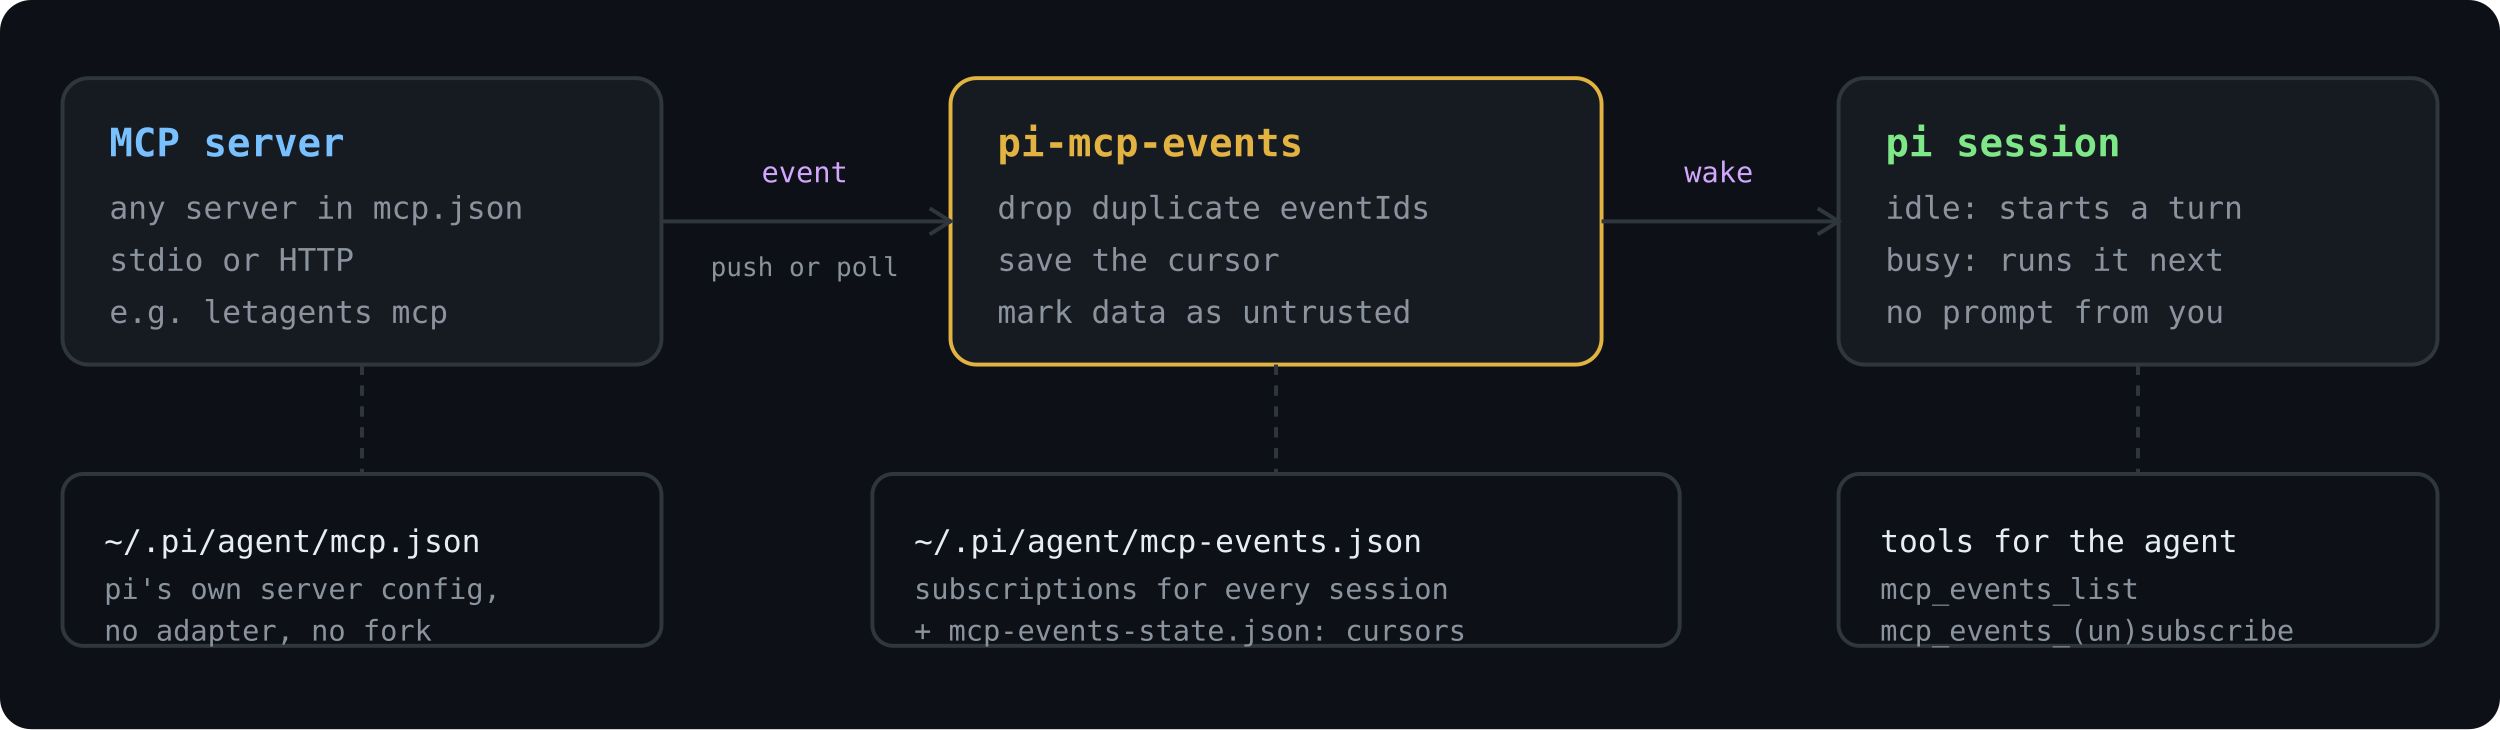
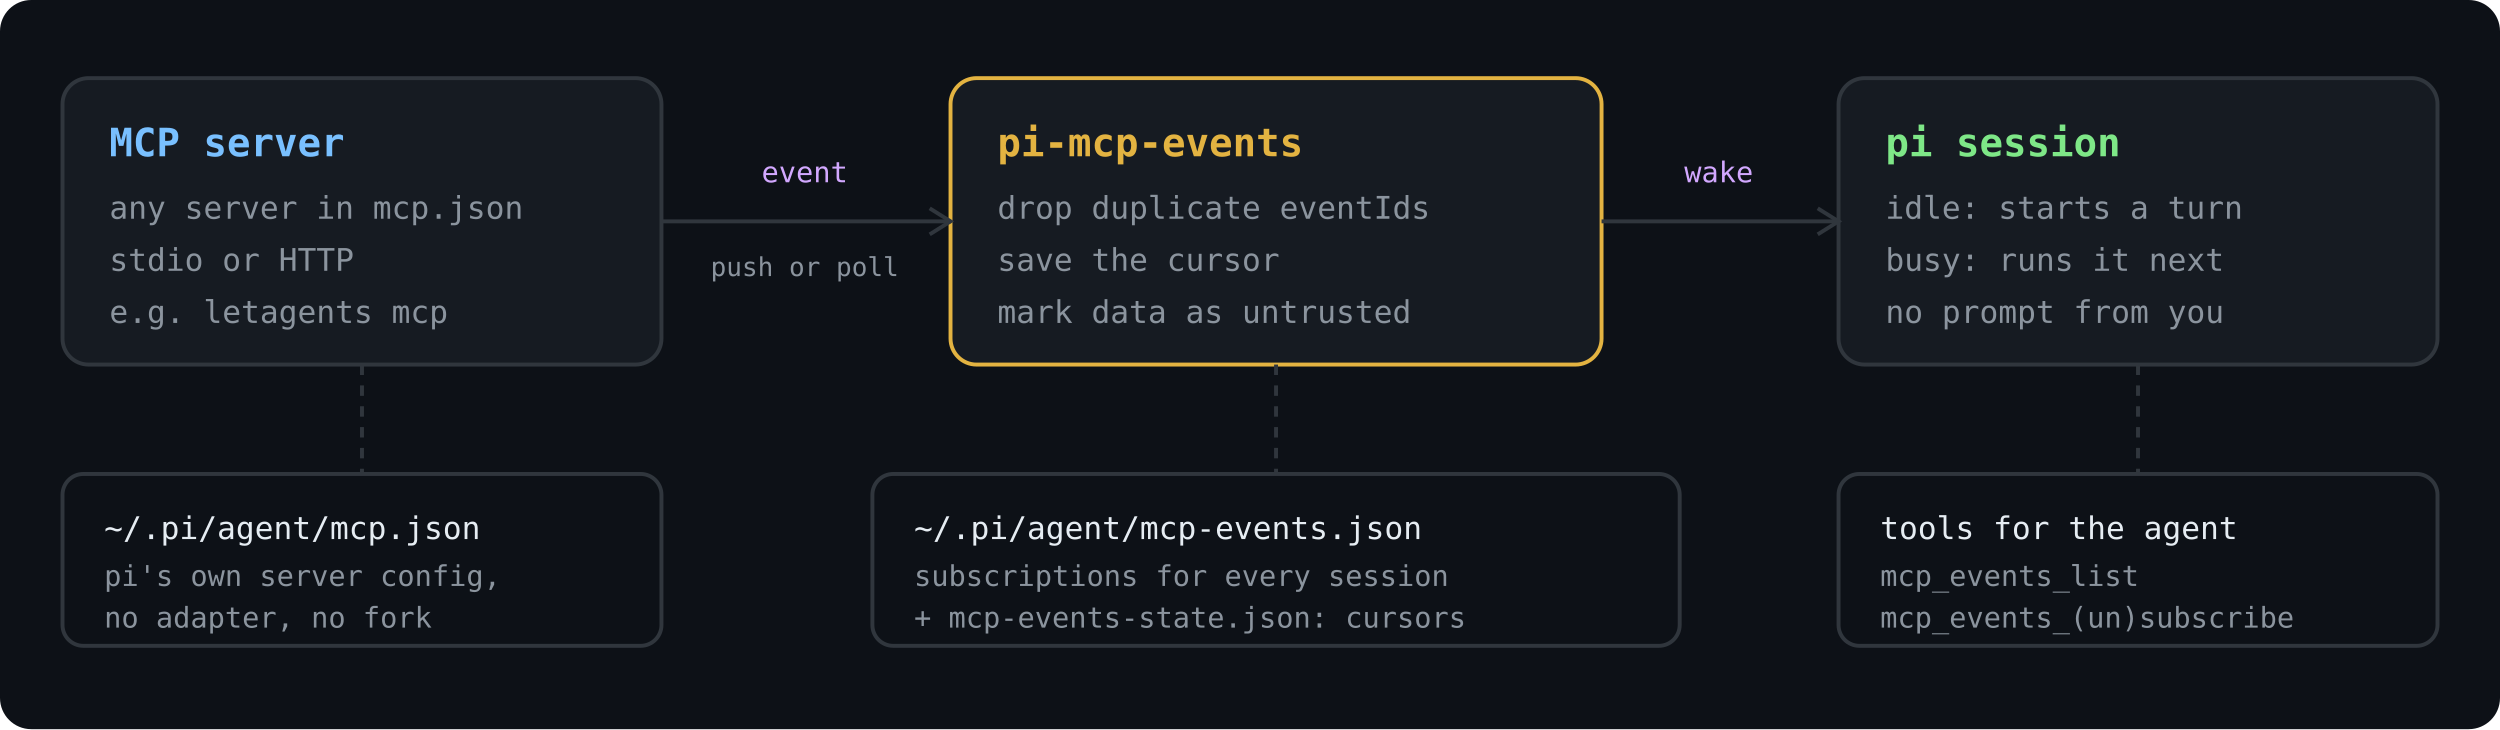
<svg xmlns="http://www.w3.org/2000/svg" viewBox="0 50 960 280" width="960" height="280" role="img" aria-labelledby="t d">
  <style>
.h{font-family:-apple-system,BlinkMacSystemFont,Segoe UI,Helvetica,Arial,sans-serif}
.m{font-family:ui-monospace,SFMono-Regular,Menlo,Consolas,monospace}
@media (prefers-reduced-motion: reduce){.dot{display:none}}
</style>
  <rect y="50" width="960" height="280" rx="12" fill="#0d1117" />
  <rect x="24" y="80" width="230" height="110" rx="10" fill="#161b22" stroke="#30363d" stroke-width="1.5" />
  <text x="42" y="110" fill="#79c0ff" class="m" font-size="15" font-weight="700">MCP server</text>
  <text x="42" y="134" fill="#8b949e" class="m" font-size="12">any server in mcp.json</text>
  <text x="42" y="154" fill="#8b949e" class="m" font-size="12">stdio or HTTP</text>
  <text x="42" y="174" fill="#8b949e" class="m" font-size="12">e.g. letagents mcp</text>
  <rect x="365" y="80" width="250" height="110" rx="10" fill="#161b22" stroke="#e3b341" stroke-width="1.5" />
  <text x="383" y="110" fill="#e3b341" class="m" font-size="15" font-weight="700">pi-mcp-events</text>
  <text x="383" y="134" fill="#8b949e" class="m" font-size="12">drop duplicate eventIds</text>
  <text x="383" y="154" fill="#8b949e" class="m" font-size="12">save the cursor</text>
  <text x="383" y="174" fill="#8b949e" class="m" font-size="12">mark data as untrusted</text>
  <rect x="706" y="80" width="230" height="110" rx="10" fill="#161b22" stroke="#30363d" stroke-width="1.5" />
  <text x="724" y="110" fill="#7ee787" class="m" font-size="15" font-weight="700">pi session</text>
  <text x="724" y="134" fill="#8b949e" class="m" font-size="12">idle: starts a turn</text>
  <text x="724" y="154" fill="#8b949e" class="m" font-size="12">busy: runs it next</text>
  <text x="724" y="174" fill="#8b949e" class="m" font-size="12">no prompt from you</text>
  <path id="a1" d="M254,135 L365,135" fill="none" stroke="#30363d" stroke-width="1.5" />
  <path d="M357,130 L365,135 L357,140" fill="none" stroke="#30363d" stroke-width="1.5" />
  <text x="309" y="120" fill="#d2a8ff" class="m" font-size="11" text-anchor="middle">event</text>
  <text x="309" y="156" fill="#8b949e" class="m" font-size="10" text-anchor="middle">push or poll</text>
  <path id="a2" d="M615,135 L706,135" fill="none" stroke="#30363d" stroke-width="1.5" />
  <path d="M698,130 L706,135 L698,140" fill="none" stroke="#30363d" stroke-width="1.5" />
  <text x="660" y="120" fill="#d2a8ff" class="m" font-size="11" text-anchor="middle">wake</text>
  <path d="M490,190 L490,232" fill="none" stroke="#30363d" stroke-width="1.5" stroke-dasharray="4 4" />
  <rect x="335" y="232" width="310" height="66" rx="8" fill="#0d1117" stroke="#30363d" stroke-width="1.5" />
-   <text x="351" y="262" fill="#e6edf3" class="m" font-size="12">~/.pi/agent/mcp-events.json</text>
-   <text x="351" y="280" fill="#8b949e" class="m" font-size="11">subscriptions for every session</text>
-   <text x="351" y="296" fill="#8b949e" class="m" font-size="11">+ mcp-events-state.json: cursors</text>
+   <text x="351" y="257" fill="#e6edf3" class="m" font-size="12">~/.pi/agent/mcp-events.json</text>
+   <text x="351" y="275" fill="#8b949e" class="m" font-size="11">subscriptions for every session</text>
+   <text x="351" y="291" fill="#8b949e" class="m" font-size="11">+ mcp-events-state.json: cursors</text>
  <path d="M139,190 L139,232" fill="none" stroke="#30363d" stroke-width="1.5" stroke-dasharray="4 4" />
  <rect x="24" y="232" width="230" height="66" rx="8" fill="#0d1117" stroke="#30363d" stroke-width="1.5" />
-   <text x="40" y="262" fill="#e6edf3" class="m" font-size="12">~/.pi/agent/mcp.json</text>
-   <text x="40" y="280" fill="#8b949e" class="m" font-size="11">pi's own server config,</text>
-   <text x="40" y="296" fill="#8b949e" class="m" font-size="11">no adapter, no fork</text>
+   <text x="40" y="257" fill="#e6edf3" class="m" font-size="12">~/.pi/agent/mcp.json</text>
+   <text x="40" y="275" fill="#8b949e" class="m" font-size="11">pi's own server config,</text>
+   <text x="40" y="291" fill="#8b949e" class="m" font-size="11">no adapter, no fork</text>
  <path d="M821,190 L821,232" fill="none" stroke="#30363d" stroke-width="1.5" stroke-dasharray="4 4" />
  <rect x="706" y="232" width="230" height="66" rx="8" fill="#0d1117" stroke="#30363d" stroke-width="1.5" />
-   <text x="722" y="262" fill="#e6edf3" class="m" font-size="12">tools for the agent</text>
-   <text x="722" y="280" fill="#8b949e" class="m" font-size="11">mcp_events_list</text>
-   <text x="722" y="296" fill="#8b949e" class="m" font-size="11">mcp_events_(un)subscribe</text>
+   <text x="722" y="257" fill="#e6edf3" class="m" font-size="12">tools for the agent</text>
+   <text x="722" y="275" fill="#8b949e" class="m" font-size="11">mcp_events_list</text>
+   <text x="722" y="291" fill="#8b949e" class="m" font-size="11">mcp_events_(un)subscribe</text>
  <circle class="dot" r="5" fill="#d2a8ff">
    <animateMotion dur="3s" repeatCount="indefinite" keyPoints="0;1;1" keyTimes="0;0.45;1" calcMode="linear" path="M254,135 L365,135" />
    <animate attributeName="opacity" values="1;1;0;0" keyTimes="0;0.45;0.46;1" dur="3s" repeatCount="indefinite" />
  </circle>
  <circle class="dot" r="5" fill="#d2a8ff" opacity="0">
    <animateMotion dur="3s" repeatCount="indefinite" keyPoints="0;0;1;1" keyTimes="0;0.55;0.9;1" calcMode="linear" path="M615,135 L706,135" />
    <animate attributeName="opacity" values="0;0;1;1;0" keyTimes="0;0.54;0.55;0.9;1" dur="3s" repeatCount="indefinite" />
  </circle>
</svg>
